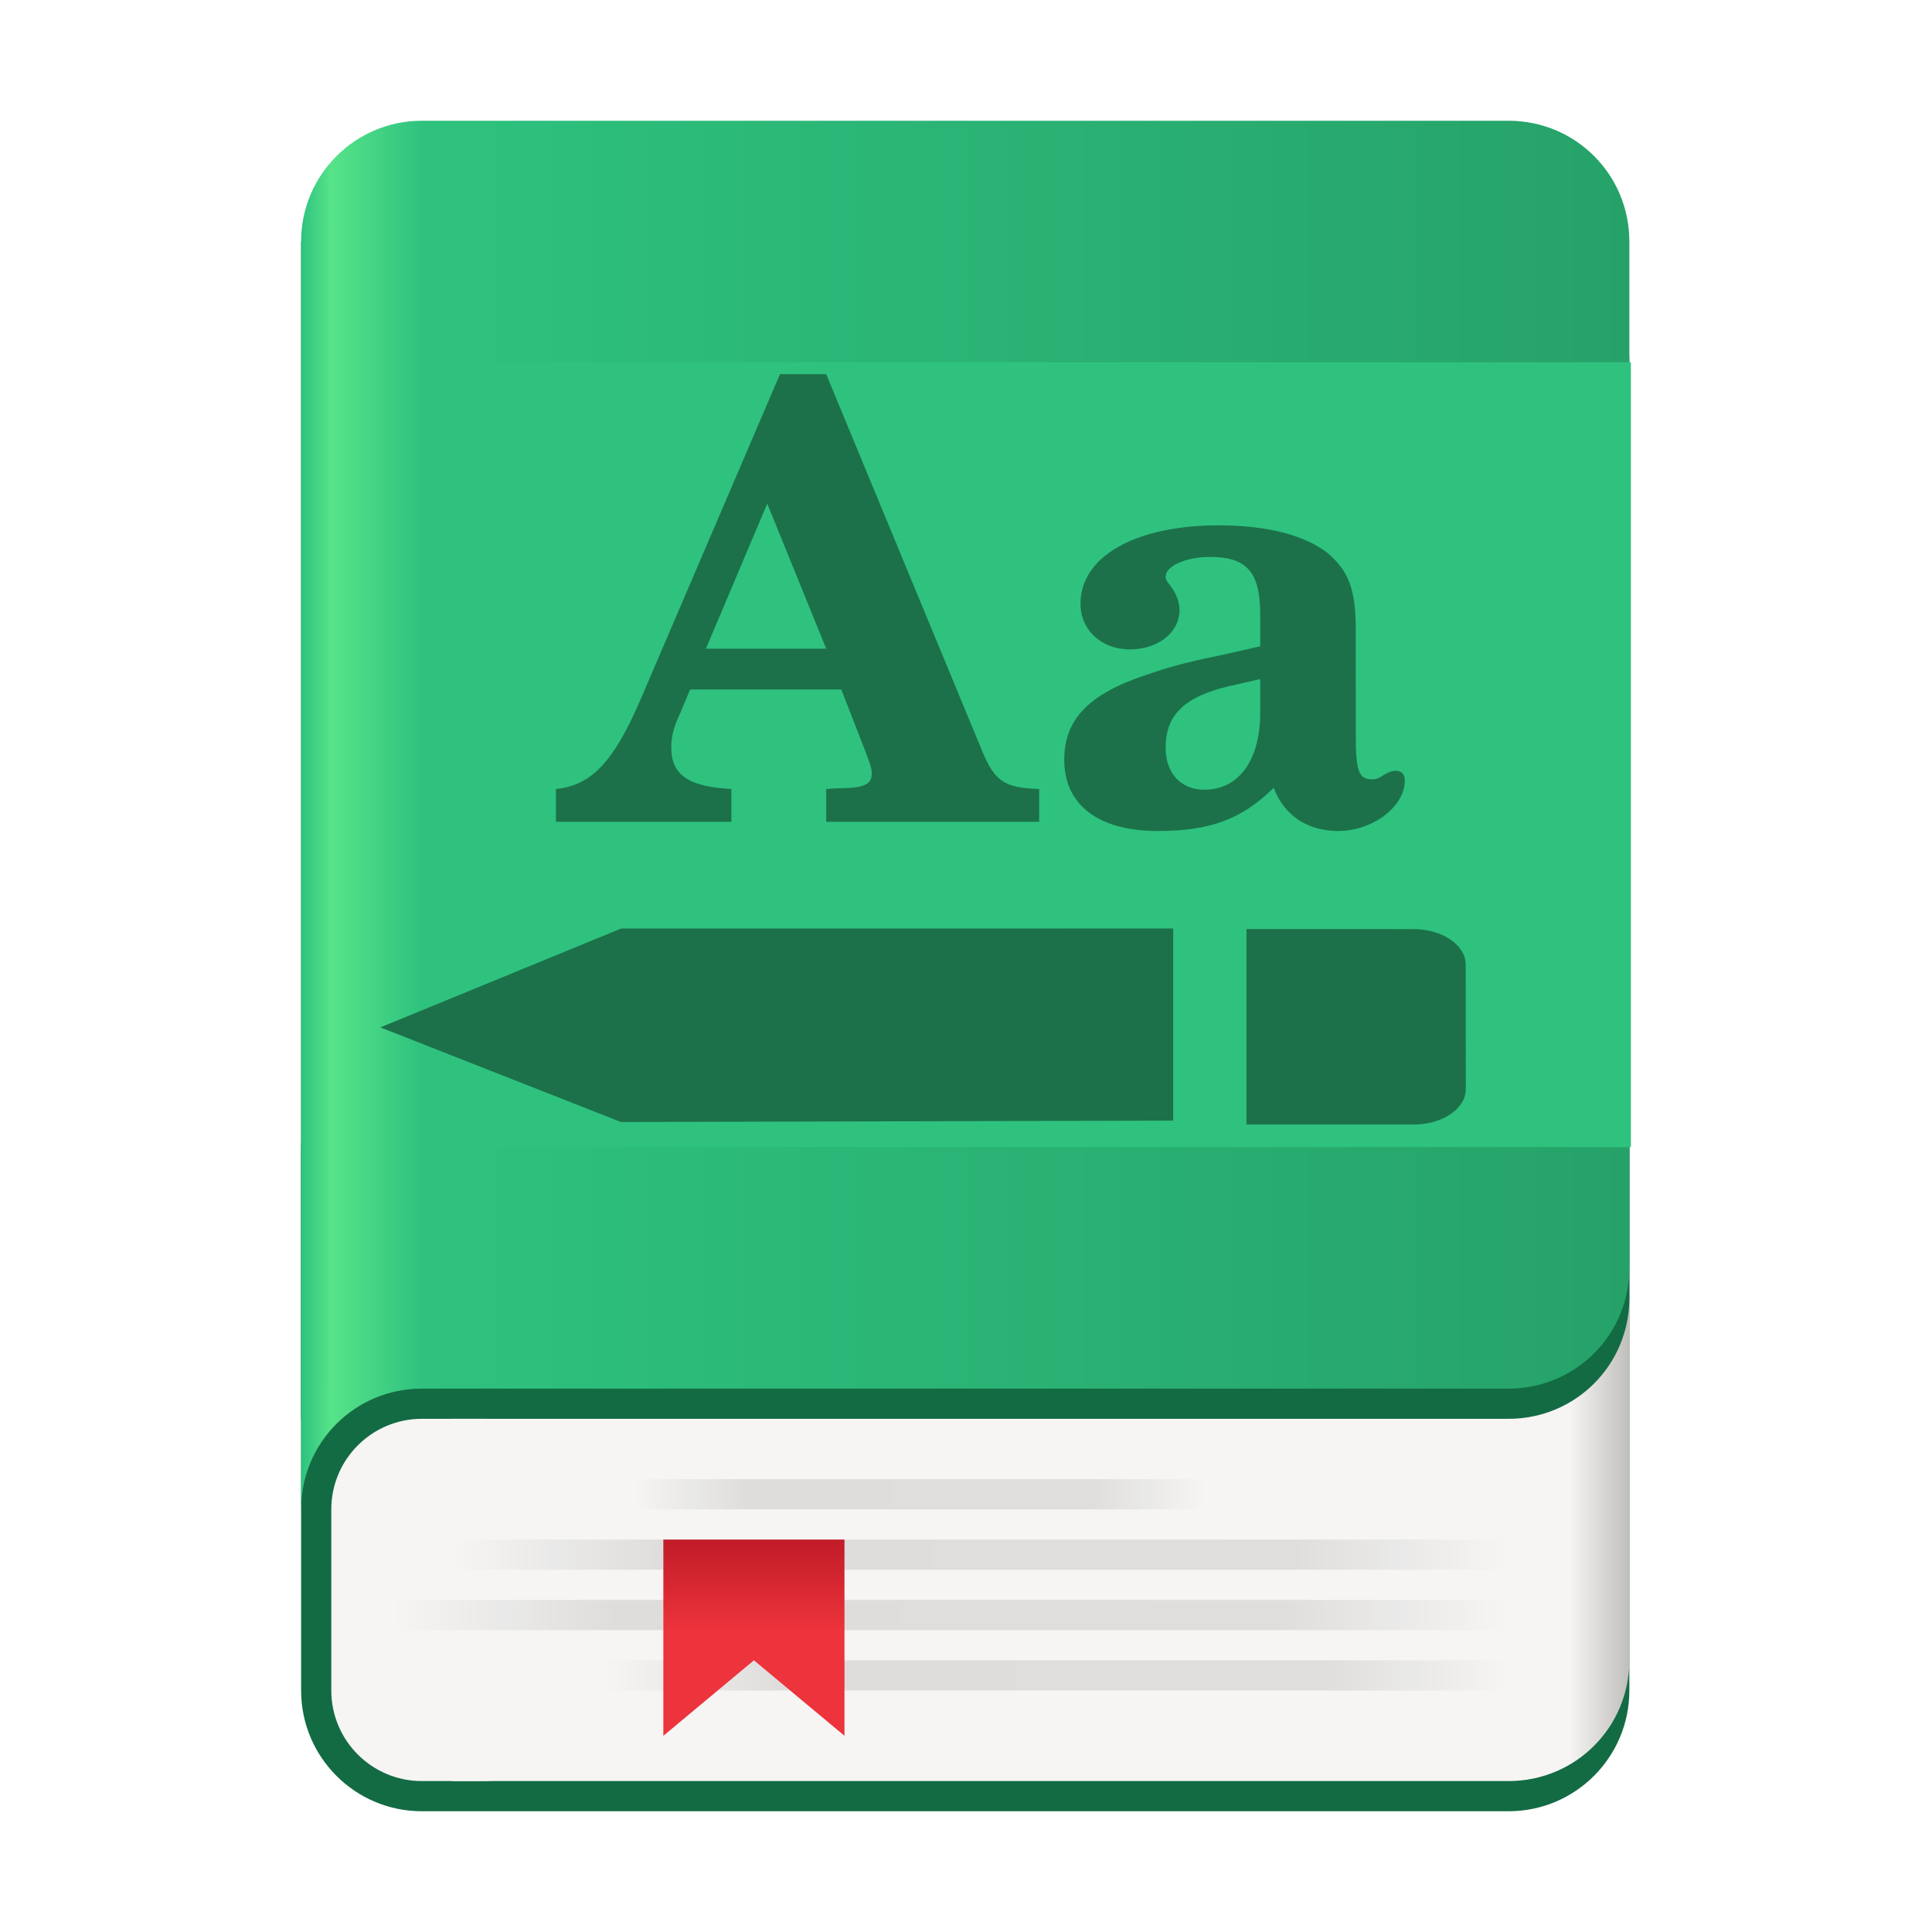
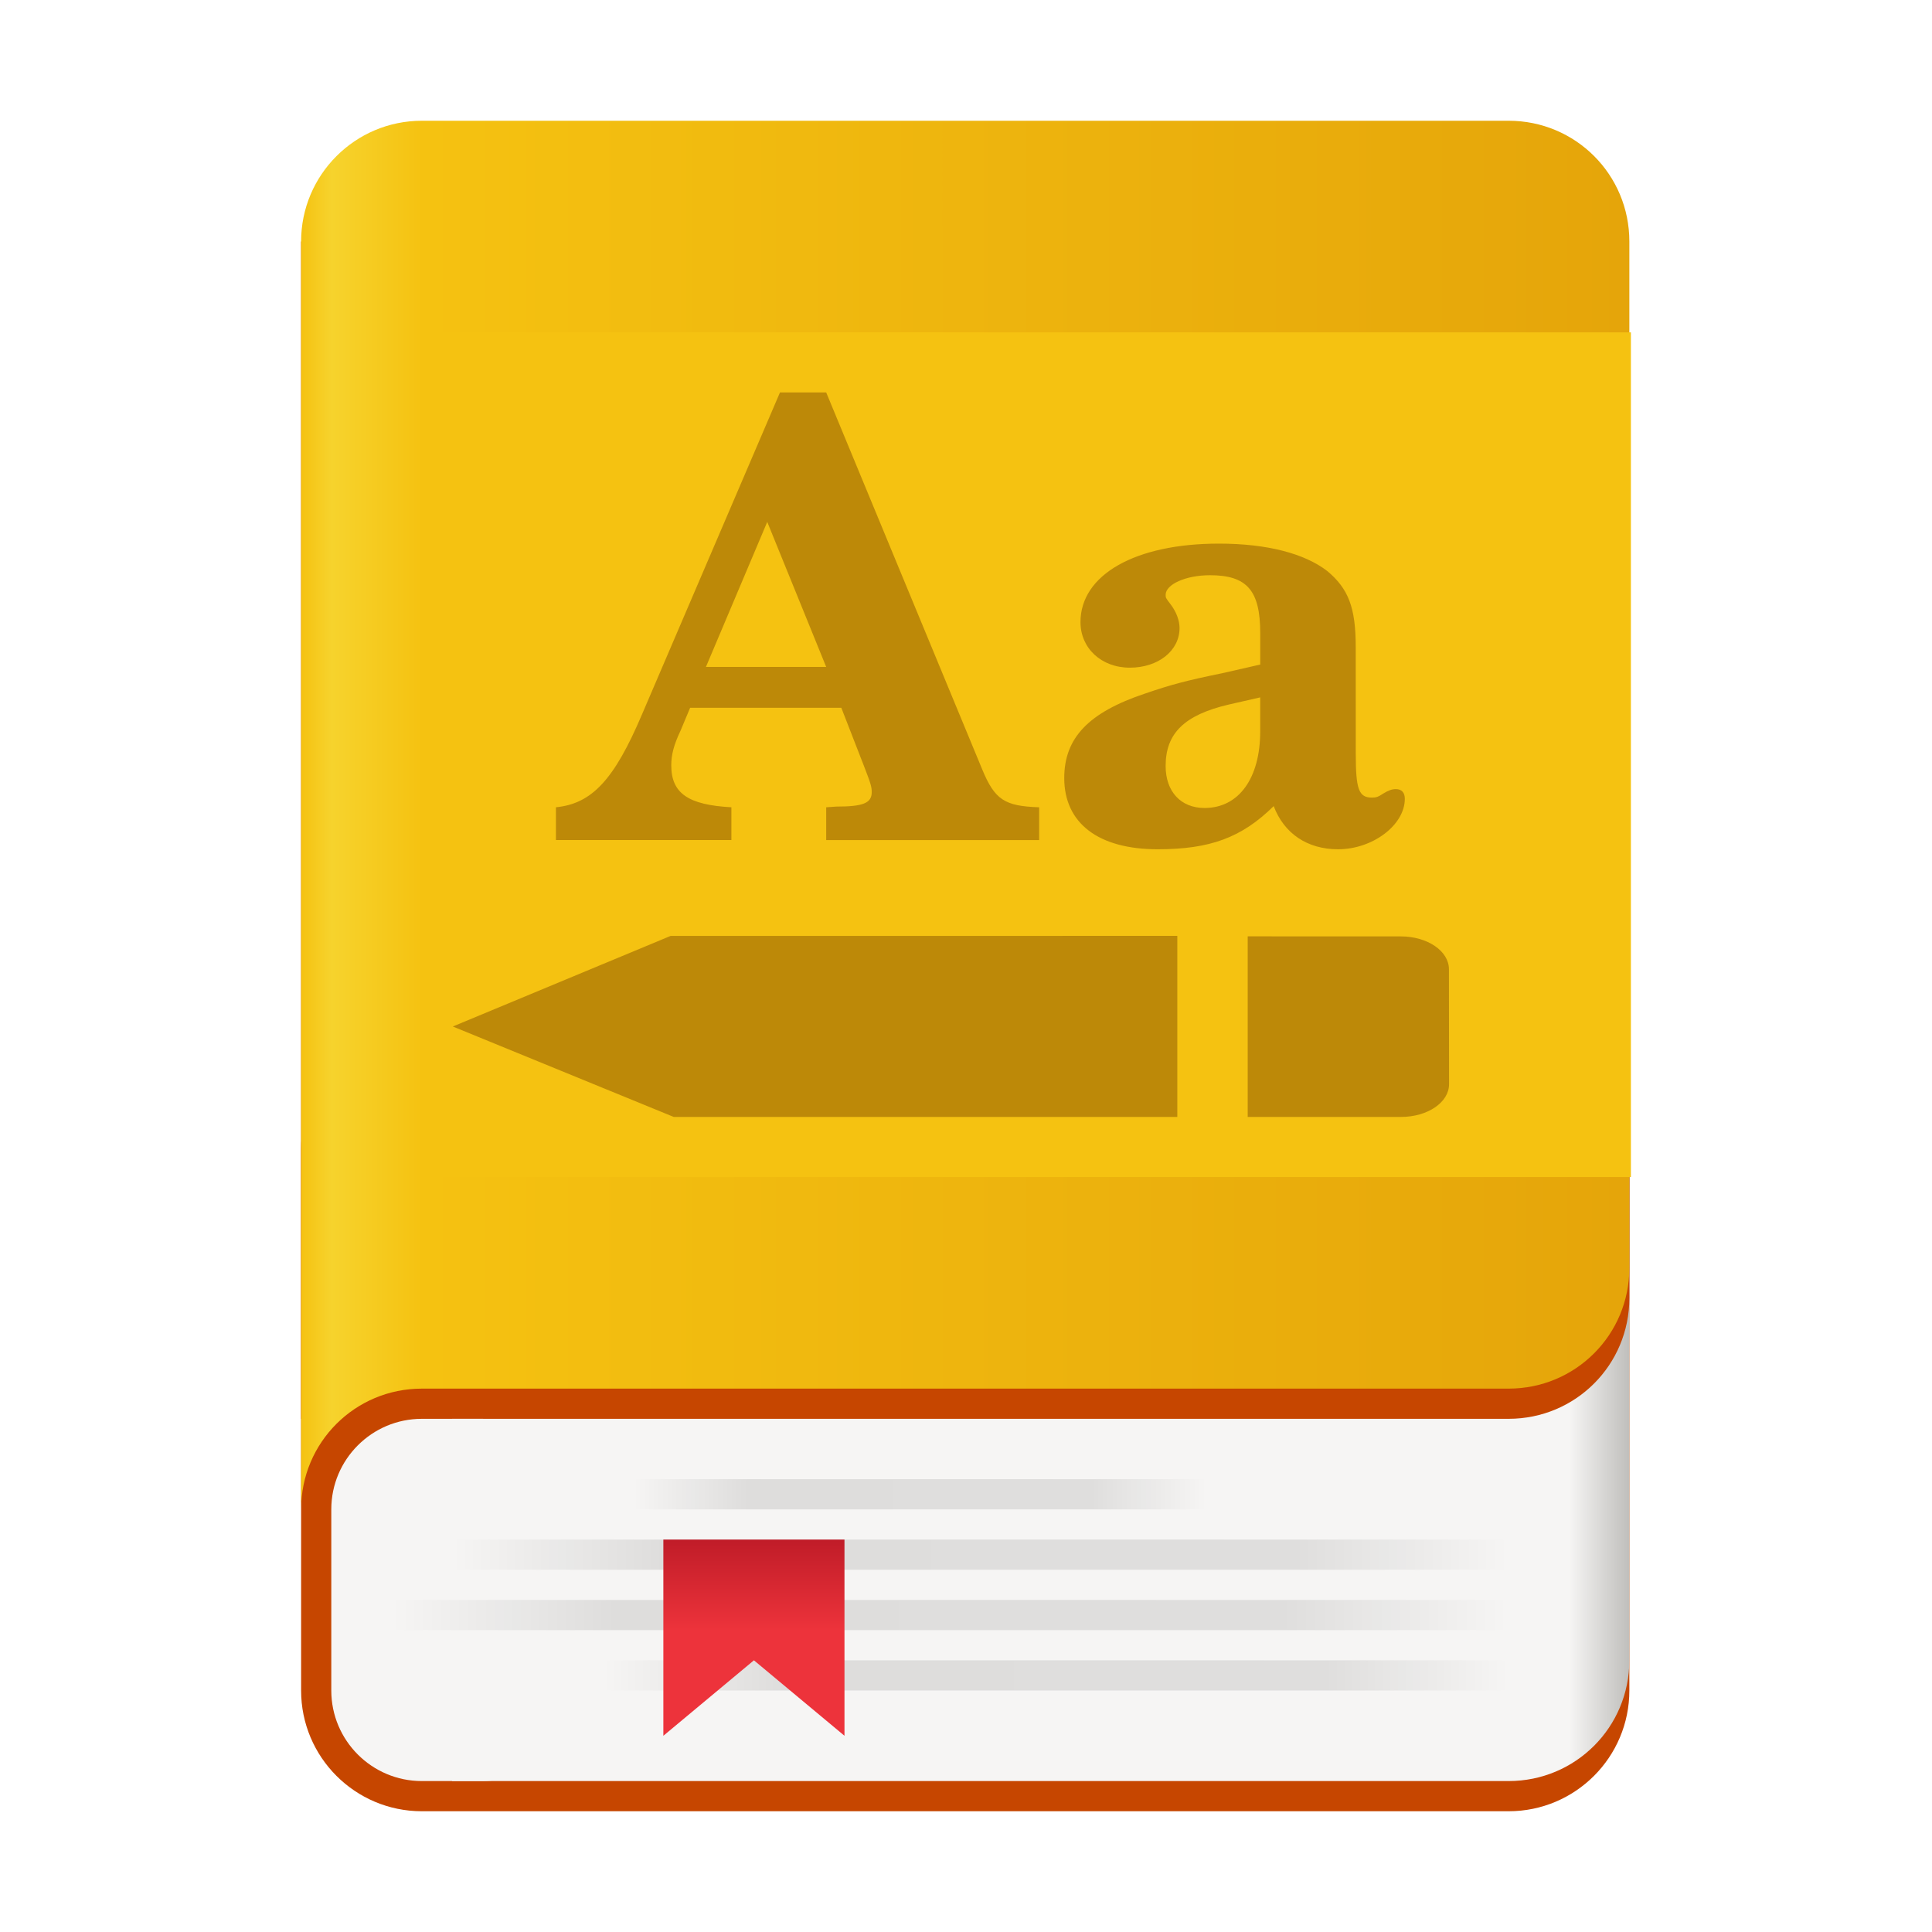
<svg xmlns="http://www.w3.org/2000/svg" xmlns:xlink="http://www.w3.org/1999/xlink" height="128px" viewBox="0 0 128 128" width="128px">
  <filter id="a" height="100%" width="100%" x="0%" y="0%">
    <feColorMatrix color-interpolation-filters="sRGB" values="0 0 0 0 1 0 0 0 0 1 0 0 0 0 1 0 0 0 1 0" />
  </filter>
  <linearGradient id="b" gradientUnits="userSpaceOnUse" x1="99.95" x2="107.95" y1="83" y2="83">
    <stop offset="0" stop-color="#f6f5f4" />
    <stop offset="0.5" stop-color="#f6f5f4" />
    <stop offset="1" stop-color="#c0bfbc" />
  </linearGradient>
  <linearGradient id="c" gradientUnits="userSpaceOnUse" x1="19.95" x2="107.95" y1="54" y2="54">
-     <stop offset="0" stop-color="#2ec27e" />
-     <stop offset="0.023" stop-color="#57e389" />
-     <stop offset="0.091" stop-color="#2ec27e" />
-     <stop offset="1" stop-color="#26a269" />
+     <stop offset="0" stop-color="#f5c211" />
+     <stop offset="0.023" stop-color="#f6d32d" />
+     <stop offset="0.091" stop-color="#f5c211" />
+     <stop offset="1" stop-color="#e5a50a" />
  </linearGradient>
  <mask id="d">
    <g filter="url(#a)">
      <rect fill-opacity="0.1" height="153.6" width="153.6" x="-12.8" y="-12.8" />
    </g>
  </mask>
  <linearGradient id="e" gradientUnits="userSpaceOnUse">
    <stop offset="0" stop-opacity="0" />
    <stop offset="0.2" />
    <stop offset="0.8" stop-opacity="0.949" />
    <stop offset="1" stop-opacity="0" />
  </linearGradient>
  <linearGradient id="f" gradientTransform="matrix(1.372549 0 0 1 -19.69714 -154.0003)" x1="42" x2="93" xlink:href="#e" y1="273" y2="273" />
  <clipPath id="g">
    <rect height="152" width="192" />
  </clipPath>
  <mask id="h">
    <g filter="url(#a)">
      <rect fill-opacity="0.1" height="153.6" width="153.6" x="-12.8" y="-12.8" />
    </g>
  </mask>
  <linearGradient id="i" gradientTransform="matrix(1.45098 0 0 1 -26.99121 -150.0003)" x1="42" x2="93" xlink:href="#e" y1="273" y2="273" />
  <clipPath id="j">
    <rect height="152" width="192" />
  </clipPath>
  <mask id="k">
    <g filter="url(#a)">
      <rect fill-opacity="0.1" height="153.6" width="153.6" x="-12.8" y="-12.8" />
    </g>
  </mask>
  <linearGradient id="l" gradientTransform="matrix(1.176471 0 0 1 -1.461792 -146.0003)" x1="42" x2="93" xlink:href="#e" y1="273" y2="273" />
  <clipPath id="m">
    <rect height="152" width="192" />
  </clipPath>
  <mask id="n">
    <g filter="url(#a)">
      <rect fill-opacity="0.1" height="153.6" width="153.6" x="-12.8" y="-12.8" />
    </g>
  </mask>
  <linearGradient id="o" gradientTransform="matrix(0.745098 0 0 1 18.65582 -158.0003)" x1="42" x2="93" xlink:href="#e" y1="273" y2="273" />
  <clipPath id="p">
    <rect height="152" width="192" />
  </clipPath>
  <linearGradient id="q" gradientUnits="userSpaceOnUse" x1="45.95" x2="45.95" y1="108" y2="102">
    <stop offset="0" stop-color="#ed333b" />
    <stop offset="1" stop-color="#c01c28" />
  </linearGradient>
-   <path d="m 27.949 68.125 h 72 c 4.418 0 8 3.582 8 8 v 35.875 c 0 4.418 -3.582 8 -8 8 h -72 c -4.418 0 -8 -3.582 -8 -8 v -35.875 c 0 -4.418 3.582 -8 8 -8 z m 0 0" fill="#136b43" />
+   <path d="m 27.949 68.125 h 72 c 4.418 0 8 3.582 8 8 v 35.875 c 0 4.418 -3.582 8 -8 8 h -72 c -4.418 0 -8 -3.582 -8 -8 v -35.875 c 0 -4.418 3.582 -8 8 -8 z m 0 0" fill="#c64600" />
  <path d="m 29.949 48 v 70 h 70 c 4.434 0 8 -3.566 8 -8 v -54 c 0 -4.434 -3.566 -8 -8 -8 z m 0 0" fill="url(#b)" />
-   <path d="m 19.949 16 v 78 h 80 c 4.434 0 8 -3.566 8 -8 v -62 c 0 -4.434 -3.566 -8 -8 -8 z m 0 0" fill="#136b43" />
+   <path d="m 19.949 16 v 78 h 80 c 4.434 0 8 -3.566 8 -8 v -62 c 0 -4.434 -3.566 -8 -8 -8 z m 0 0" fill="#c64600" />
  <path d="m 19.949 16 v 84 c 0 -4.434 3.57 -8 8 -8 h 72 c 4.434 0 8 -3.566 8 -8 v -68 c 0 -4.434 -3.566 -8 -8 -8 h -72 c -4.418 0 -8 3.582 -8 8 z m 0 0" fill="url(#c)" />
-   <path d="m 27.949 24 h 80.102 v 52 h -80.102 z m 0 0" fill="#2ec27e" />
+   <path d="m 27.949 22.02 h 80.102 v 55.961 h -80.102 z m 0 0" fill="#f5c211" />
  <path d="m 27.949 94 h 4 c 3.312 0 6 2.688 6 6 v 12 c 0 3.312 -2.688 6 -6 6 h -4 c -3.312 0 -6 -2.688 -6 -6 v -12 c 0 -3.312 2.688 -6 6 -6 z m 0 0" fill="#f6f5f4" />
  <g mask="url(#d)">
    <g clip-path="url(#g)" transform="matrix(1 0 0 1 -8 -16)">
      <path d="m 37.949 118 h 70 v 2 h -70 z m 0 0" fill="url(#f)" />
    </g>
  </g>
  <g mask="url(#h)">
    <g clip-path="url(#j)" transform="matrix(1 0 0 1 -8 -16)">
      <path d="m 33.949 122 h 74 v 2 h -74 z m 0 0" fill="url(#i)" />
    </g>
  </g>
  <g mask="url(#k)">
    <g clip-path="url(#m)" transform="matrix(1 0 0 1 -8 -16)">
      <path d="m 47.949 126 h 60 v 2 h -60 z m 0 0" fill="url(#l)" />
    </g>
  </g>
  <g mask="url(#n)">
    <g clip-path="url(#p)" transform="matrix(1 0 0 1 -8 -16)">
      <path d="m 49.949 114 h 38 v 2 h -38 z m 0 0" fill="url(#o)" />
    </g>
  </g>
  <path d="m 43.949 102 h 12 v 13 l -6 -5 l -6 5 z m 0 0" fill="url(#q)" />
-   <g fill="#1c714a">
-     <path d="m 77.727 61.516 l -36.582 0.004 l -15.945 6.547 l 15.941 6.27 l 36.586 -0.094 z m 4.855 0.035 v 12.953 h 11.062 c 1.922 0 3.469 -1.047 3.469 -2.352 l -0.008 -8.242 c 0 -0.652 -0.387 -1.238 -1.012 -1.664 c -0.629 -0.426 -1.496 -0.691 -2.457 -0.691 z m 0 0" fill-rule="evenodd" />
-     <path d="m 51.676 24.789 l -9.141 21.328 c -1.844 4.344 -3.328 5.922 -5.703 6.156 v 2.172 h 11.625 v -2.172 c -2.859 -0.156 -3.984 -0.922 -3.984 -2.781 c 0 -0.672 0.156 -1.328 0.609 -2.281 l 0.641 -1.531 h 10.016 l 1.531 3.938 c 0.438 1.125 0.484 1.328 0.484 1.656 c 0 0.719 -0.562 0.953 -2.344 0.953 l -0.672 0.047 v 2.172 h 14.109 v -2.172 c -2.281 -0.078 -2.938 -0.484 -3.781 -2.531 l -10.328 -24.953 z m -0.844 8.578 l 3.906 9.609 h -7.969 z m 38.988 8.281 c 0 -2.609 -0.484 -3.859 -1.891 -5.031 c -1.5 -1.156 -3.984 -1.812 -7.172 -1.812 c -5.547 0 -9.172 2.062 -9.172 5.203 c 0 1.719 1.375 3.016 3.266 3.016 c 1.891 0 3.297 -1.125 3.297 -2.625 c 0 -0.484 -0.203 -1.047 -0.562 -1.531 c -0.359 -0.469 -0.359 -0.469 -0.359 -0.672 c 0 -0.688 1.328 -1.297 2.938 -1.297 c 2.453 0 3.328 1.016 3.328 3.828 v 2.094 c -0.188 0.031 -1 0.234 -2.484 0.562 c -2.5 0.516 -3.422 0.766 -5.156 1.359 c -3.734 1.25 -5.344 2.938 -5.344 5.594 c 0 2.984 2.25 4.719 6.188 4.719 c 3.469 0 5.562 -0.766 7.688 -2.859 c 0.688 1.812 2.219 2.859 4.266 2.859 c 2.297 0 4.422 -1.609 4.422 -3.344 c 0 -0.406 -0.203 -0.641 -0.594 -0.641 c -0.25 0 -0.484 0.078 -0.812 0.281 c -0.359 0.234 -0.484 0.281 -0.766 0.281 c -0.875 0 -1.078 -0.531 -1.078 -2.906 z m -6.328 3.344 v 2.25 c 0 3.094 -1.406 5.078 -3.688 5.078 c -1.578 0 -2.578 -1.094 -2.578 -2.781 c 0 -2.172 1.25 -3.375 4.141 -4.062 z m -45.941 -20.199" />
+   <g fill="#bd8908">
+     <path d="m 78 62.004 l -33.574 0.004 l -14.426 6 l 14.637 5.992 h 33.363 z m 4.664 0.031 v 11.965 h 10.156 c 1.762 0 3.184 -0.965 3.184 -2.172 l -0.008 -7.613 c 0 -0.602 -0.355 -1.145 -0.93 -1.539 c -0.574 -0.391 -1.371 -0.637 -2.254 -0.637 z m 0 0" fill-rule="evenodd" />
+     <path d="m 51.676 26 l -9.141 21.328 c -1.844 4.344 -3.328 5.922 -5.703 6.156 v 2.172 h 11.625 v -2.172 c -2.859 -0.156 -3.984 -0.922 -3.984 -2.781 c 0 -0.672 0.156 -1.328 0.609 -2.281 l 0.641 -1.531 h 10.016 l 1.531 3.938 c 0.438 1.125 0.484 1.328 0.484 1.656 c 0 0.719 -0.562 0.953 -2.344 0.953 l -0.672 0.047 v 2.172 h 14.109 v -2.172 c -2.281 -0.078 -2.938 -0.484 -3.781 -2.531 l -10.328 -24.953 z m -0.844 8.578 l 3.906 9.609 h -7.969 z m 38.988 8.281 c 0 -2.609 -0.484 -3.859 -1.891 -5.031 c -1.5 -1.156 -3.984 -1.812 -7.172 -1.812 c -5.547 0 -9.172 2.062 -9.172 5.203 c 0 1.719 1.375 3.016 3.266 3.016 c 1.891 0 3.297 -1.125 3.297 -2.625 c 0 -0.484 -0.203 -1.047 -0.562 -1.531 c -0.359 -0.469 -0.359 -0.469 -0.359 -0.672 c 0 -0.688 1.328 -1.297 2.938 -1.297 c 2.453 0 3.328 1.016 3.328 3.828 v 2.094 c -0.188 0.031 -1 0.234 -2.484 0.562 c -2.5 0.516 -3.422 0.766 -5.156 1.359 c -3.734 1.25 -5.344 2.938 -5.344 5.594 c 0 2.984 2.25 4.719 6.188 4.719 c 3.469 0 5.562 -0.766 7.688 -2.859 c 0.688 1.812 2.219 2.859 4.266 2.859 c 2.297 0 4.422 -1.609 4.422 -3.344 c 0 -0.406 -0.203 -0.641 -0.594 -0.641 c -0.25 0 -0.484 0.078 -0.812 0.281 c -0.359 0.234 -0.484 0.281 -0.766 0.281 c -0.875 0 -1.078 -0.531 -1.078 -2.906 z m -6.328 3.344 v 2.25 c 0 3.094 -1.406 5.078 -3.688 5.078 c -1.578 0 -2.578 -1.094 -2.578 -2.781 c 0 -2.172 1.25 -3.375 4.141 -4.062 z m -45.941 -20.199" />
  </g>
</svg>
